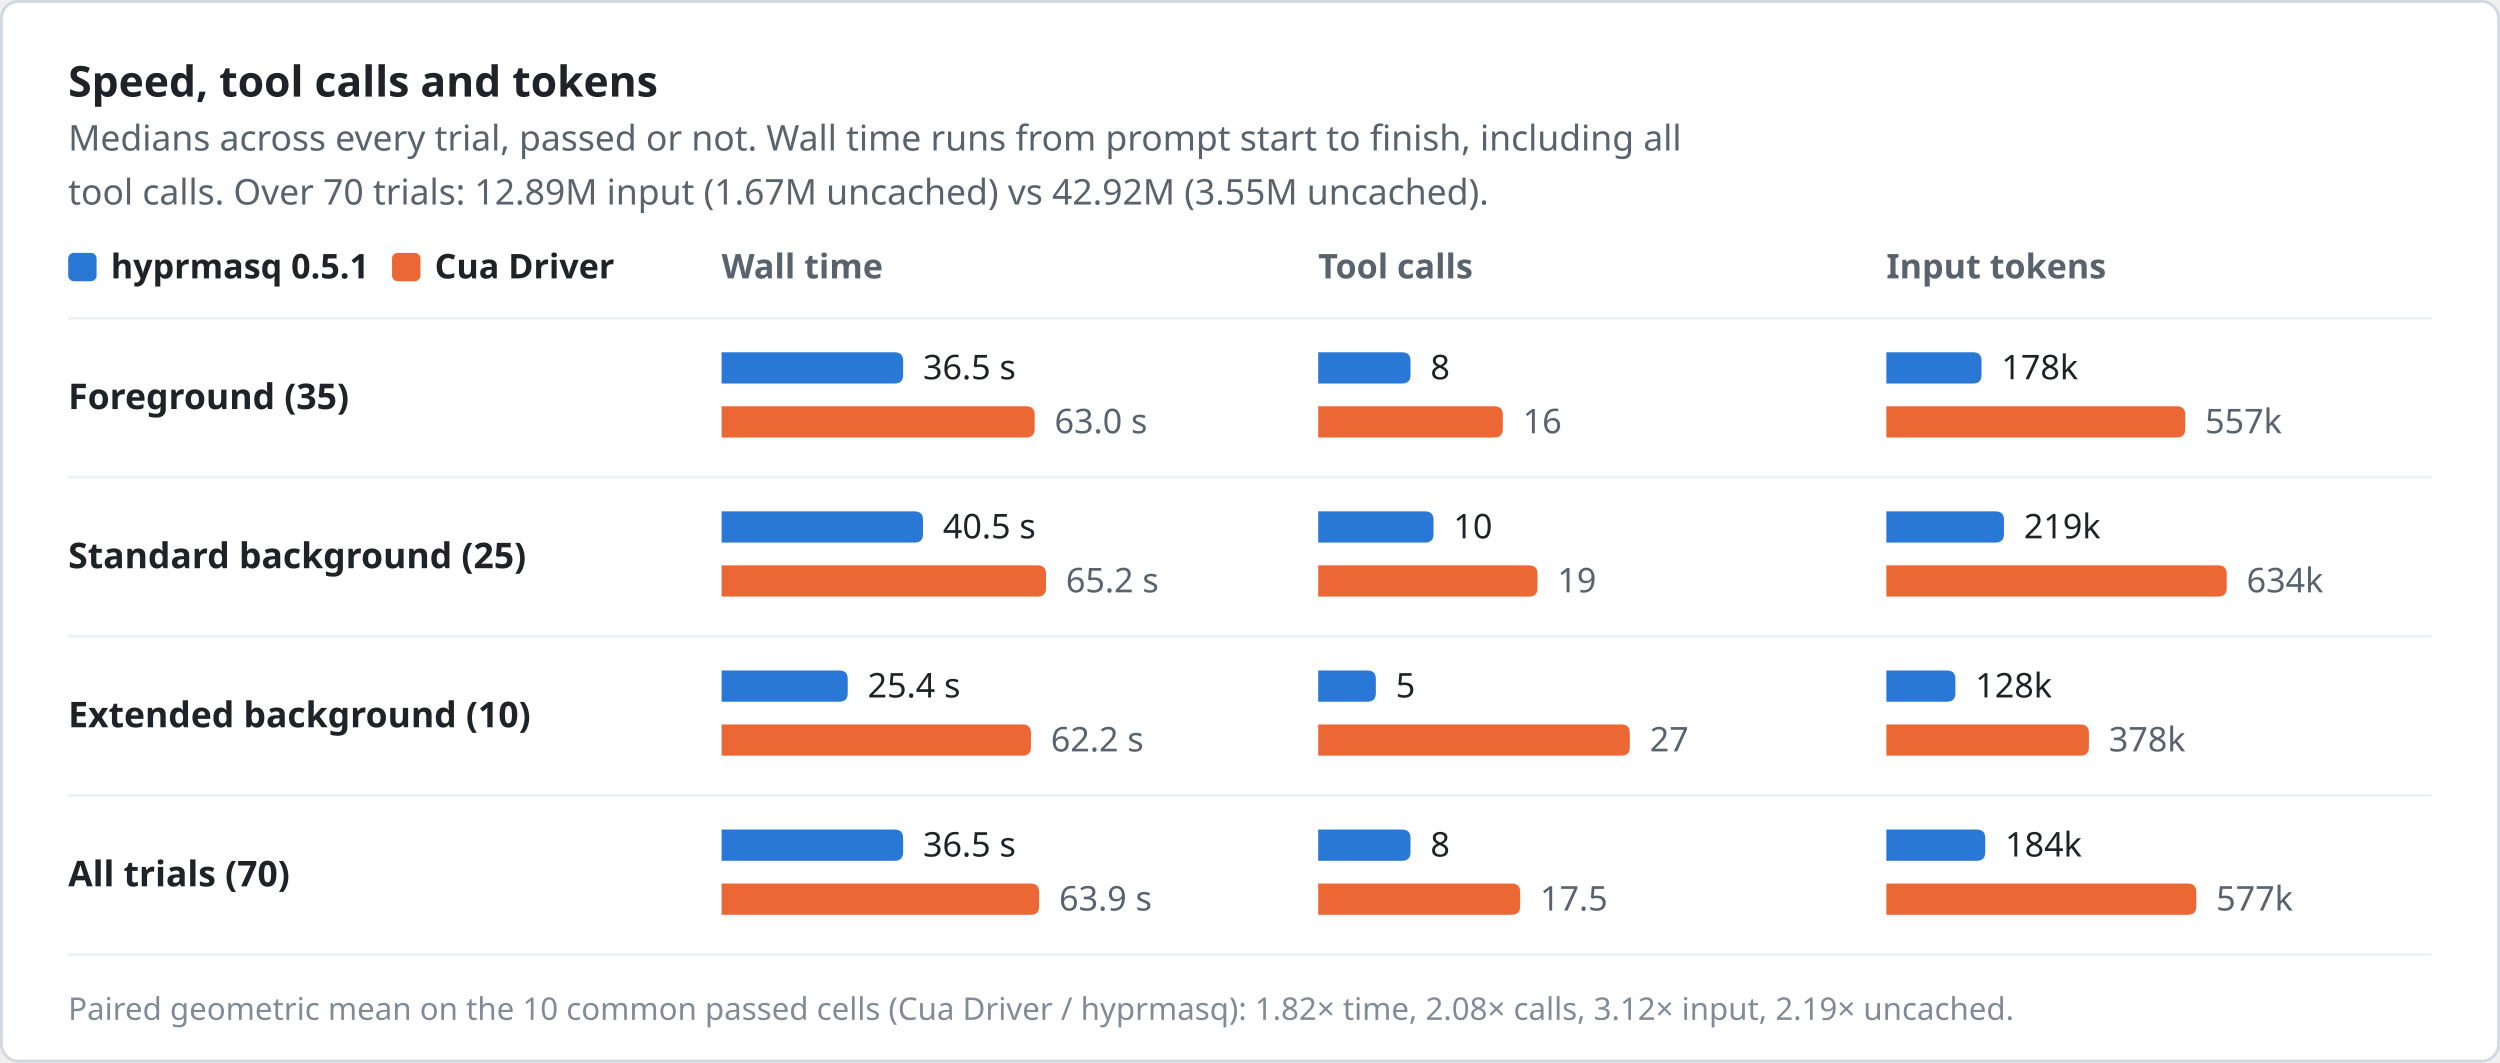
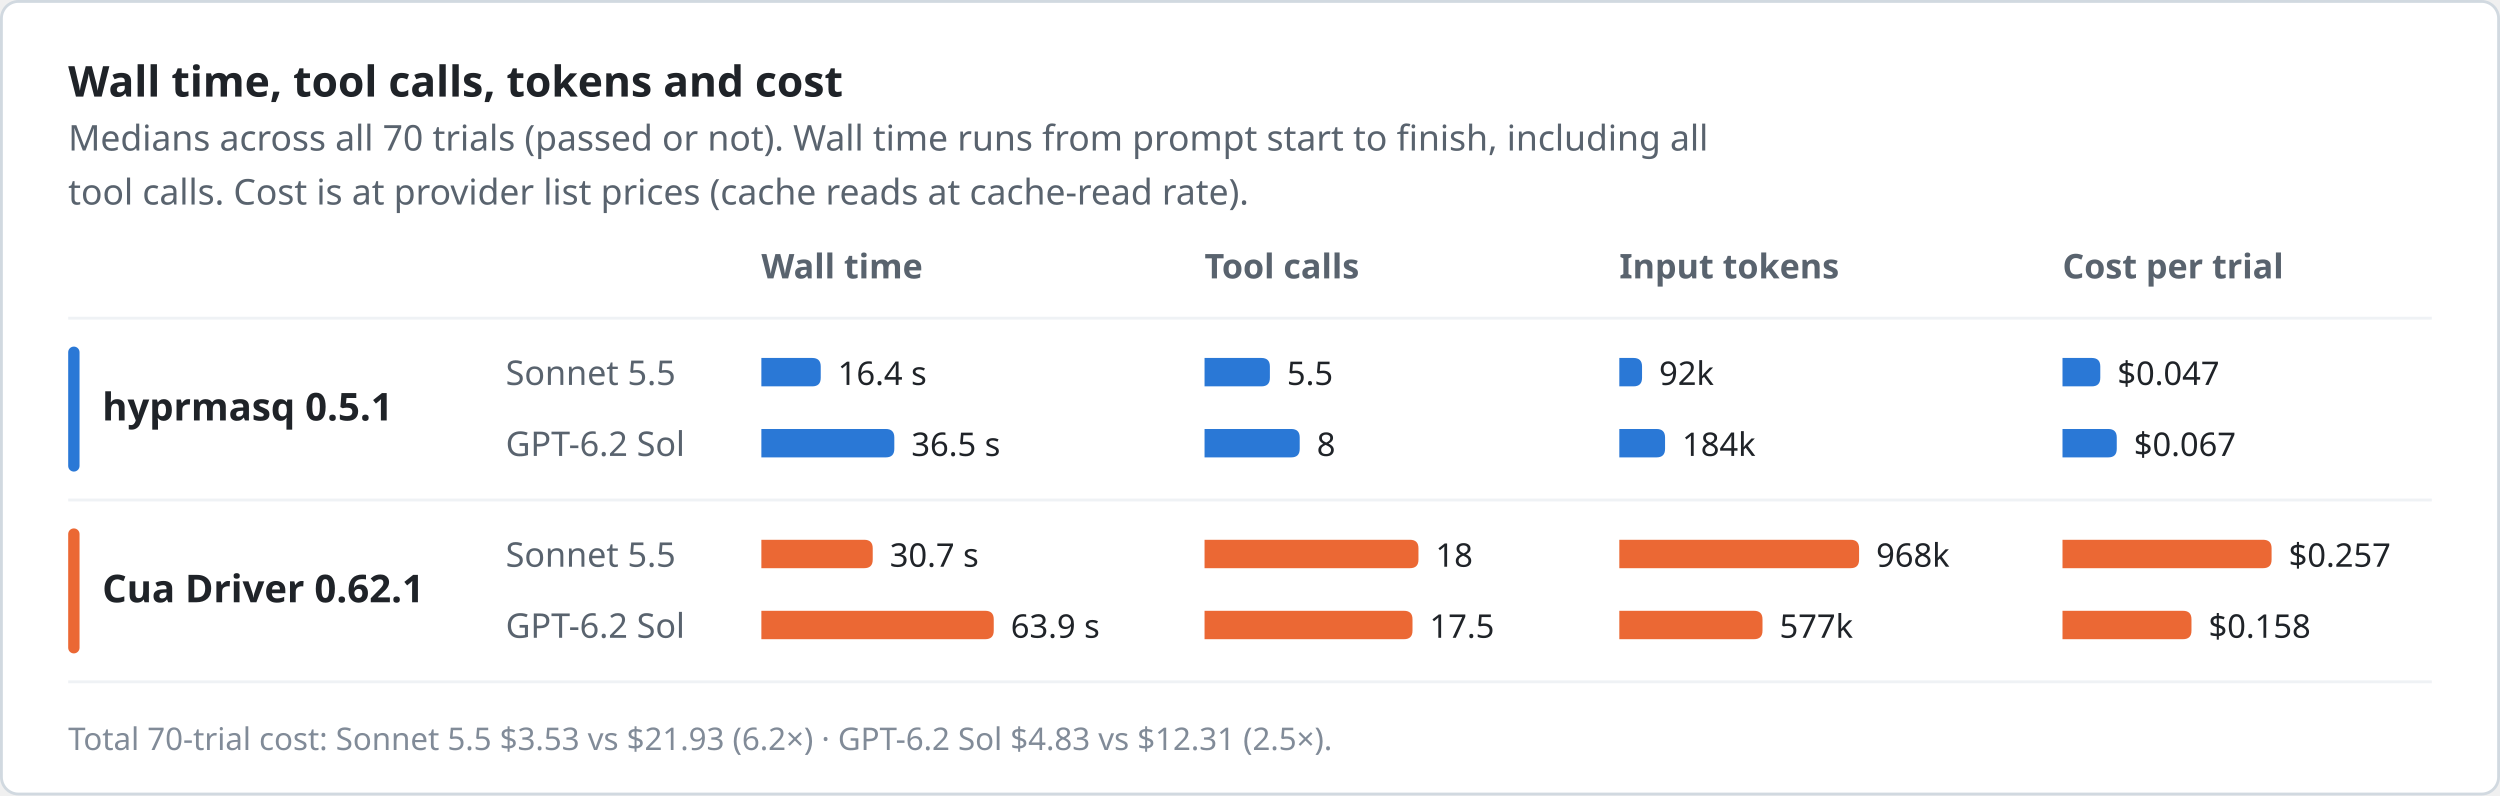
- <svg xmlns="http://www.w3.org/2000/svg" width="880" height="374" viewBox="0 0 880 374" role="img" aria-label="Median wall time, tool calls and input tokens per trial for hyprmasq 0.5.1 and Cua Driver 0.62.1 across foreground, standard background, extended background and all 70 trials.">
+ <svg xmlns="http://www.w3.org/2000/svg" width="880" height="280" viewBox="0 0 880 280" role="img" aria-label="Median wall time, tool calls, input tokens and list-price cost per trial across all 70 trials for hyprmasq 0.5.1 and Cua Driver 0.62.1 with Claude Sonnet 5.5 and GPT-6.2 Sol.">
  <style>text{font-family:-apple-system, BlinkMacSystemFont, "Segoe UI", "Noto Sans", Helvetica, Arial, sans-serif;font-variant-numeric:tabular-nums}.t{fill:#1f2328}.t2{fill:#59636e}.m{fill:#818b98}.bg{fill:#ffffff;stroke:#d1d9e0}.grid{stroke:#eff2f5;stroke-width:1}.axis{stroke:#d1d9e0;stroke-width:1}.out{fill:#c8d1da}.pass{fill:#1a7f37}.dot0{fill:#2a78d6;stroke:#ffffff;stroke-width:1.5}.dot1{fill:#eb6834;stroke:#ffffff;stroke-width:1.5}.ring1{fill:#ffffff;stroke:#eb6834;stroke-width:1.75}.dot{fill:#424a53;stroke:#ffffff;stroke-width:1.5}.whisker{stroke:#1f2328;stroke-width:1.5}.range{stroke:#d1d9e0;stroke-width:1.5}.s0{fill:#2a78d6}.s1{fill:#eb6834}.s6{fill:#6250d6}.s7{fill:#e34948}</style>
-   <rect x="0.5" y="0.5" width="879" height="373" rx="6" class="bg" />
-   <text x="24" y="34" class="t" font-size="15" font-weight="600">Speed, tool calls and tokens</text>
-   <text x="24" y="53" class="t2" font-size="12.5">Medians across every trial, passed or not. Wall time runs from prompt start to finish, including all</text>
-   <text x="24" y="72" class="t2" font-size="12.5">tool calls. Over 70 trials: 12.89M input (1.67M uncached) vs 42.92M (3.55M uncached).</text>
-   <rect x="24" y="89" width="10" height="10" class="s0" rx="2" />
-   <text x="39" y="98" class="t" font-size="12" font-weight="600">hyprmasq 0.5.1</text>
-   <rect x="138" y="89" width="10" height="10" class="s1" rx="2" />
-   <text x="153" y="98" class="t" font-size="12" font-weight="600">Cua Driver</text>
-   <text x="254" y="98" class="t2" font-size="12" font-weight="600">Wall time</text>
-   <text x="464" y="98" class="t2" font-size="12" font-weight="600">Tool calls</text>
-   <text x="664" y="98" class="t2" font-size="12" font-weight="600">Input tokens</text>
+   <rect x="0.5" y="0.5" width="879" height="279" rx="6" class="bg" />
+   <text x="24" y="34" class="t" font-size="15" font-weight="600">Wall time, tool calls, tokens and cost</text>
+   <text x="24" y="53" class="t2" font-size="12.5">Medians across all 70 trials (passed or not). Wall time runs from prompt start to finish, including all</text>
+   <text x="24" y="72" class="t2" font-size="12.5">tool calls. Cost is at provider list prices (cache reads at cache-read rate).</text>
+   <text x="268" y="98" class="t2" font-size="12" font-weight="600">Wall time</text>
+   <text x="424" y="98" class="t2" font-size="12" font-weight="600">Tool calls</text>
+   <text x="570" y="98" class="t2" font-size="12" font-weight="600">Input tokens</text>
+   <text x="726" y="98" class="t2" font-size="12" font-weight="600">Cost per trial</text>
  <line x1="24" y1="112" x2="856" y2="112" class="grid" />
-   <text x="24" y="144" class="t" font-size="12.5" font-weight="600">Foreground (35)</text>
-   <path d="M254 124H314.9Q317.9 124 317.9 127V132Q317.9 135 314.9 135H254Z" class="s0" />
-   <text x="324.9" y="133.5" class="t" font-size="12">36.5 s</text>
-   <path d="M254 143H361.2Q364.2 143 364.2 146V151Q364.2 154 361.2 154H254Z" class="s1" />
-   <text x="371.2" y="152.5" class="t2" font-size="12">63.0 s</text>
-   <path d="M464 124H493.5Q496.5 124 496.5 127V132Q496.5 135 493.5 135H464Z" class="s0" />
-   <text x="503.5" y="133.5" class="t" font-size="12">8</text>
-   <path d="M464 143H526Q529 143 529 146V151Q529 154 526 154H464Z" class="s1" />
-   <text x="536" y="152.5" class="t2" font-size="12">16</text>
-   <path d="M664 124H694.5Q697.5 124 697.5 127V132Q697.5 135 694.5 135H664Z" class="s0" />
-   <text x="704.5" y="133.5" class="t" font-size="12">178k</text>
-   <path d="M664 143H766.2Q769.2 143 769.2 146V151Q769.2 154 766.2 154H664Z" class="s1" />
-   <text x="776.2" y="152.5" class="t2" font-size="12">557k</text>
-   <line x1="24" y1="168" x2="856" y2="168" class="grid" />
-   <text x="24" y="200" class="t" font-size="12.5" font-weight="600">Standard background (25)</text>
-   <path d="M254 180H321.9Q324.9 180 324.9 183V188Q324.9 191 321.9 191H254Z" class="s0" />
-   <text x="331.9" y="189.5" class="t" font-size="12">40.5 s</text>
-   <path d="M254 199H365.2Q368.2 199 368.2 202V207Q368.2 210 365.2 210H254Z" class="s1" />
-   <text x="375.2" y="208.5" class="t2" font-size="12">65.2 s</text>
-   <path d="M464 180H501.6Q504.6 180 504.6 183V188Q504.6 191 501.6 191H464Z" class="s0" />
-   <text x="511.6" y="189.5" class="t" font-size="12">10</text>
-   <path d="M464 199H538.2Q541.2 199 541.2 202V207Q541.2 210 538.2 210H464Z" class="s1" />
-   <text x="548.2" y="208.5" class="t2" font-size="12">19</text>
-   <path d="M664 180H702.4Q705.4 180 705.4 183V188Q705.4 191 702.4 191H664Z" class="s0" />
-   <text x="712.4" y="189.5" class="t" font-size="12">219k</text>
-   <path d="M664 199H780.8Q783.8 199 783.8 202V207Q783.8 210 780.8 210H664Z" class="s1" />
-   <text x="790.8" y="208.5" class="t2" font-size="12">634k</text>
-   <line x1="24" y1="224" x2="856" y2="224" class="grid" />
-   <text x="24" y="256" class="t" font-size="12.5" font-weight="600">Extended background (10)</text>
-   <path d="M254 236H295.4Q298.4 236 298.4 239V244Q298.4 247 295.4 247H254Z" class="s0" />
-   <text x="305.4" y="245.5" class="t" font-size="12">25.4 s</text>
-   <path d="M254 255H359.9Q362.9 255 362.9 258V263Q362.9 266 359.9 266H254Z" class="s1" />
-   <text x="369.9" y="264.5" class="t2" font-size="12">62.2 s</text>
-   <path d="M464 236H481.3Q484.3 236 484.3 239V244Q484.3 247 481.3 247H464Z" class="s0" />
-   <text x="491.3" y="245.5" class="t" font-size="12">5</text>
-   <path d="M464 255H570.7Q573.7 255 573.7 258V263Q573.7 266 570.7 266H464Z" class="s1" />
-   <text x="580.7" y="264.5" class="t2" font-size="12">27</text>
-   <path d="M664 236H685.3Q688.3 236 688.3 239V244Q688.3 247 685.3 247H664Z" class="s0" />
-   <text x="695.3" y="245.5" class="t" font-size="12">128k</text>
-   <path d="M664 255H732.3Q735.3 255 735.3 258V263Q735.3 266 732.3 266H664Z" class="s1" />
-   <text x="742.3" y="264.5" class="t2" font-size="12">378k</text>
-   <line x1="24" y1="280" x2="856" y2="280" class="grid" />
-   <text x="24" y="312" class="t" font-size="12.5" font-weight="600">All trials (70)</text>
-   <path d="M254 292H314.9Q317.9 292 317.9 295V300Q317.9 303 314.9 303H254Z" class="s0" />
-   <text x="324.9" y="301.5" class="t" font-size="12">36.5 s</text>
-   <path d="M254 311H362.8Q365.8 311 365.8 314V319Q365.8 322 362.8 322H254Z" class="s1" />
-   <text x="372.8" y="320.5" class="t2" font-size="12">63.9 s</text>
-   <path d="M464 292H493.5Q496.5 292 496.5 295V300Q496.5 303 493.5 303H464Z" class="s0" />
-   <text x="503.5" y="301.5" class="t" font-size="12">8</text>
-   <path d="M464 311H532.1Q535.1 311 535.1 314V319Q535.1 322 532.1 322H464Z" class="s1" />
-   <text x="542.1" y="320.5" class="t2" font-size="12">17.5</text>
-   <path d="M664 292H695.8Q698.8 292 698.8 295V300Q698.8 303 695.8 303H664Z" class="s0" />
-   <text x="705.8" y="301.5" class="t" font-size="12">184k</text>
-   <path d="M664 311H770.1Q773.1 311 773.1 314V319Q773.1 322 770.1 322H664Z" class="s1" />
-   <text x="780.1" y="320.5" class="t2" font-size="12">577k</text>
-   <line x1="24" y1="336" x2="856" y2="336" class="grid" />
-   <text x="24" y="359" class="m" font-size="11">Paired geometric mean on the 10 common passed cells (Cua Driver / hyprmasq): 1.82× time, 2.08× calls, 3.12× input, 2.19× uncached.</text>
+   <rect x="24" y="122" width="4" height="44" class="s0" rx="2" />
+   <text x="36" y="148" class="t" font-size="13.5" font-weight="600">hyprmasq 0.5.1</text>
+   <text x="178" y="135.5" class="t2" font-size="12">Sonnet 5.5</text>
+   <path d="M268 126H285.9Q288.9 126 288.9 129V133Q288.9 136 285.9 136H268Z" class="s0" />
+   <text x="294.9" y="135.5" class="t" font-size="11.5">16.4 s</text>
+   <path d="M424 126H444Q447 126 447 129V133Q447 136 444 136H424Z" class="s0" />
+   <text x="453" y="135.5" class="t" font-size="11.5">5.5</text>
+   <path d="M570 126H575Q578 126 578 129V133Q578 136 575 136H570Z" class="s0" />
+   <text x="584" y="135.5" class="t" font-size="11.5">92k</text>
+   <path d="M726 126H736.3Q739.3 126 739.3 129V133Q739.3 136 736.3 136H726Z" class="s0" />
+   <text x="745.3" y="135.5" class="t" font-size="11.5">$0.047</text>
+   <text x="178" y="160.5" class="t2" font-size="12">GPT-6.2 Sol</text>
+   <path d="M268 151H311.8Q314.8 151 314.8 154V158Q314.8 161 311.8 161H268Z" class="s0" />
+   <text x="320.8" y="160.5" class="t" font-size="11.5">36.5 s</text>
+   <path d="M424 151H454.5Q457.5 151 457.5 154V158Q457.5 161 454.5 161H424Z" class="s0" />
+   <text x="463.5" y="160.5" class="t" font-size="11.5">8</text>
+   <path d="M570 151H583.1Q586.1 151 586.1 154V158Q586.1 161 583.1 161H570Z" class="s0" />
+   <text x="592.1" y="160.5" class="t" font-size="11.5">184k</text>
+   <path d="M726 151H742.1Q745.1 151 745.1 154V158Q745.1 161 742.1 161H726Z" class="s0" />
+   <text x="751.1" y="160.5" class="t" font-size="11.5">$0.067</text>
+   <line x1="24" y1="176" x2="856" y2="176" class="grid" />
+   <rect x="24" y="186" width="4" height="44" class="s1" rx="2" />
+   <text x="36" y="212" class="t" font-size="13.5" font-weight="600">Cua Driver 0.62.1</text>
+   <text x="178" y="199.5" class="t2" font-size="12">Sonnet 5.5</text>
+   <path d="M268 190H304.2Q307.2 190 307.2 193V197Q307.2 200 304.2 200H268Z" class="s1" />
+   <text x="313.2" y="199.5" class="t" font-size="11.5">30.7 s</text>
+   <path d="M424 190H496.3Q499.3 190 499.3 193V197Q499.3 200 496.3 200H424Z" class="s1" />
+   <text x="505.3" y="199.5" class="t" font-size="11.5">18</text>
+   <path d="M570 190H651.4Q654.4 190 654.4 193V197Q654.4 200 651.4 200H570Z" class="s1" />
+   <text x="660.4" y="199.5" class="t" font-size="11.5">968k</text>
+   <path d="M726 190H796.6Q799.6 190 799.6 193V197Q799.6 200 796.6 200H726Z" class="s1" />
+   <text x="805.6" y="199.5" class="t" font-size="11.5">$0.257</text>
+   <text x="178" y="224.5" class="t2" font-size="12">GPT-6.2 Sol</text>
+   <path d="M268 215H346.8Q349.8 215 349.8 218V222Q349.8 225 346.8 225H268Z" class="s1" />
+   <text x="355.8" y="224.5" class="t" font-size="11.5">63.9 s</text>
+   <path d="M424 215H494.2Q497.2 215 497.2 218V222Q497.2 225 494.2 225H424Z" class="s1" />
+   <text x="503.2" y="224.5" class="t" font-size="11.5">17.5</text>
+   <path d="M570 215H617.4Q620.4 215 620.4 218V222Q620.4 225 617.4 225H570Z" class="s1" />
+   <text x="626.4" y="224.5" class="t" font-size="11.5">577k</text>
+   <path d="M726 215H768.4Q771.4 215 771.4 218V222Q771.4 225 768.4 225H726Z" class="s1" />
+   <text x="777.4" y="224.5" class="t" font-size="11.5">$0.158</text>
+   <line x1="24" y1="240" x2="856" y2="240" class="grid" />
+   <text x="24" y="264" class="m" font-size="11">Total 70-trial cost: Sonnet 5.5 $3.53 vs $21.93 (6.2×) · GPT-6.2 Sol $4.83 vs $12.31 (2.5×).</text>
</svg>
